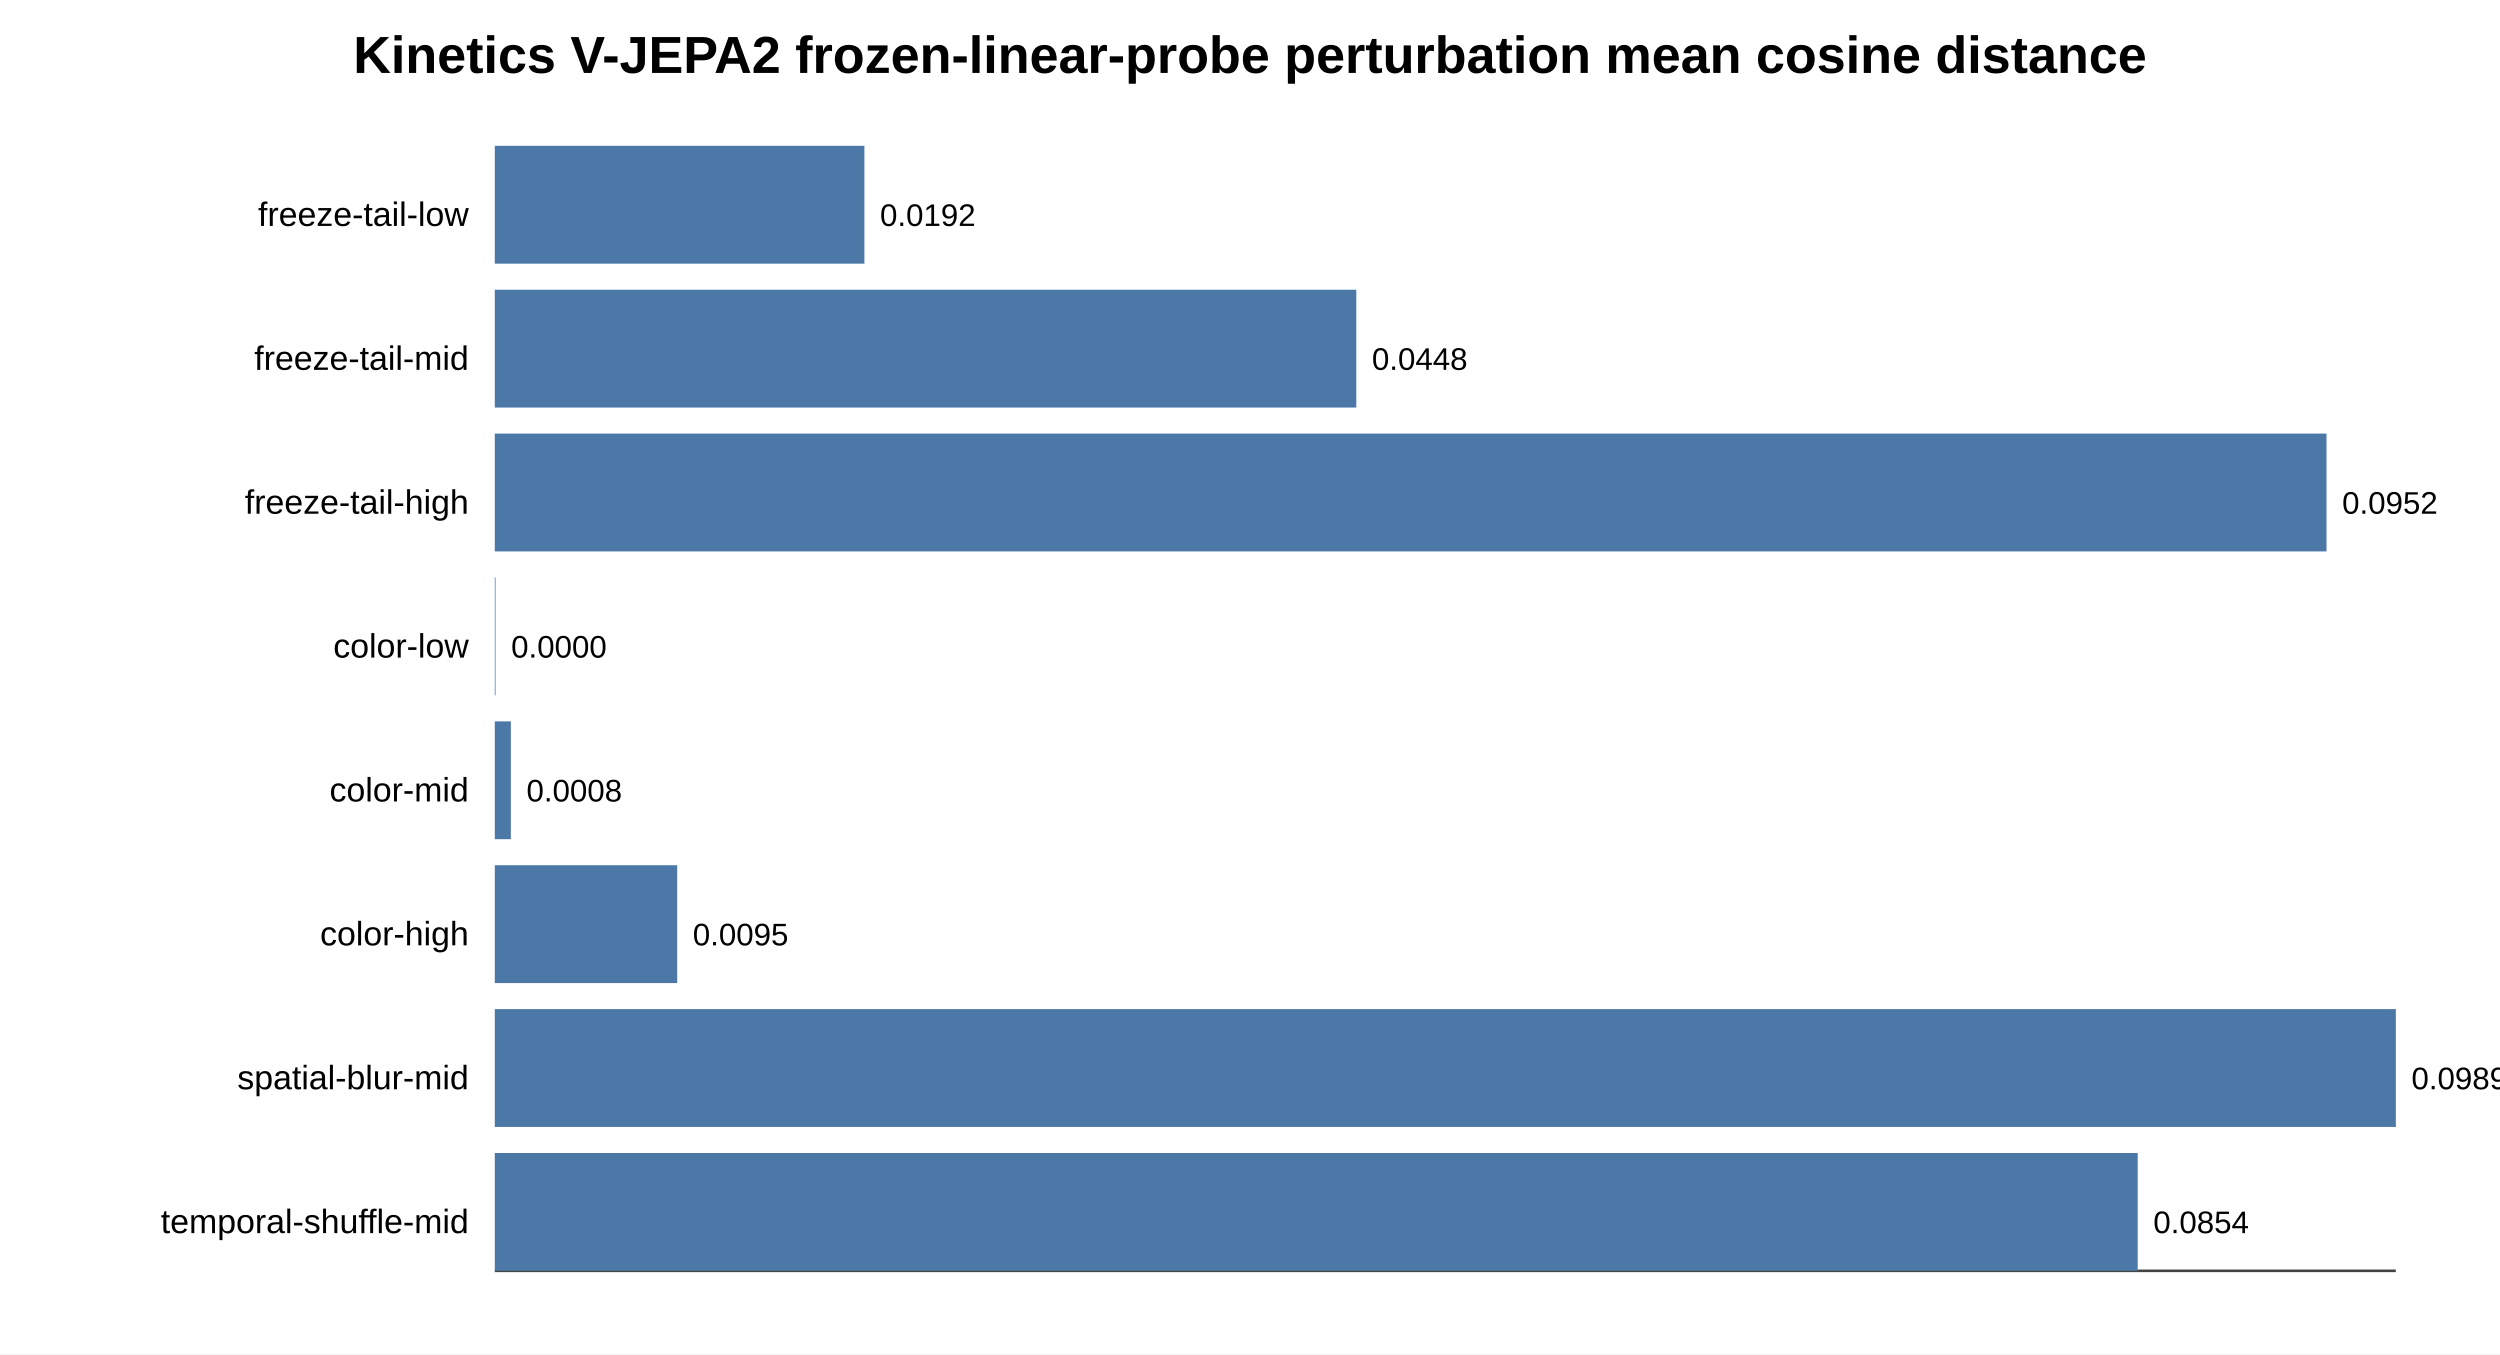
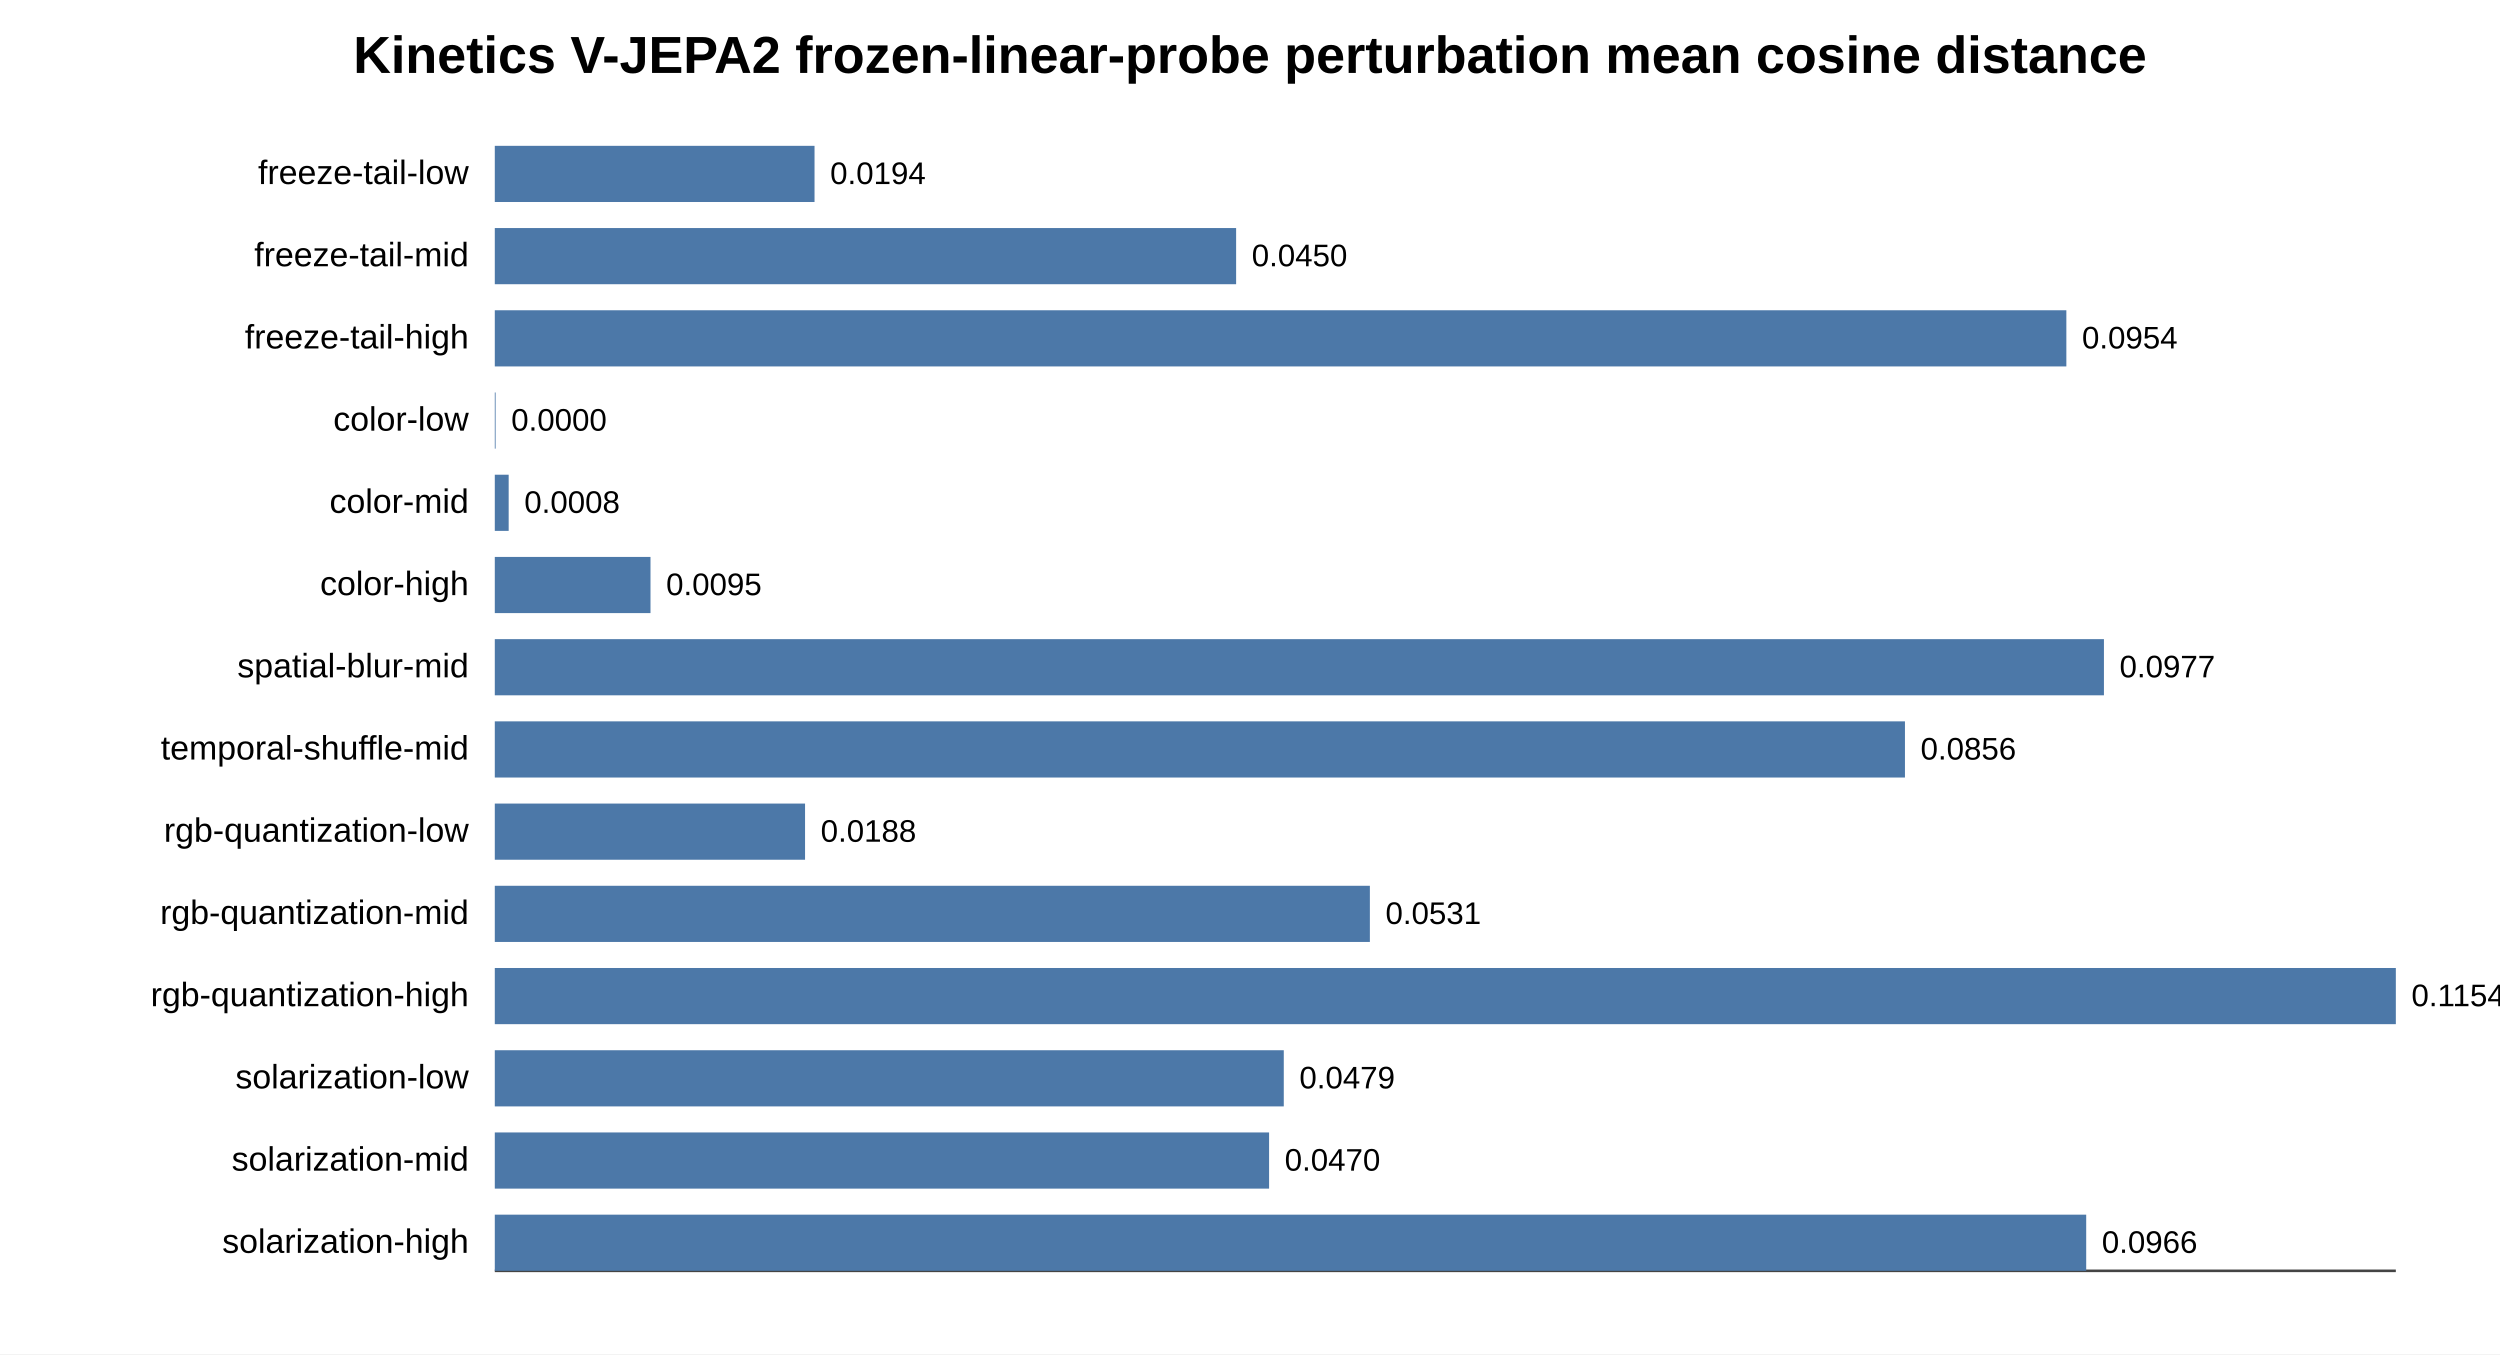
<svg xmlns="http://www.w3.org/2000/svg" width="960" height="520" viewBox="0 0 960 520">
  <rect width="100%" height="100%" fill="white" />
  <text x="480.00" y="28.00" text-anchor="middle" font-family="Arial, sans-serif" font-size="20" font-weight="700">Kinetics V-JEPA2 frozen-linear-probe perturbation mean cosine distance</text>
  <line x1="190" y1="488" x2="920" y2="488" stroke="#444" stroke-width="1" />
-   <text x="180.00" y="86.77" text-anchor="end" font-family="Arial, sans-serif" font-size="13" font-weight="400">freeze-tail-low</text>
-   <rect x="190" y="56.00" width="141.93" height="45.25" fill="#4c78a8" />
-   <text x="337.93" y="86.77" text-anchor="start" font-family="Arial, sans-serif" font-size="12" font-weight="400">0.0192</text>
-   <text x="180.00" y="142.02" text-anchor="end" font-family="Arial, sans-serif" font-size="13" font-weight="400">freeze-tail-mid</text>
-   <rect x="190" y="111.25" width="330.82" height="45.25" fill="#4c78a8" />
-   <text x="526.82" y="142.02" text-anchor="start" font-family="Arial, sans-serif" font-size="12" font-weight="400">0.0448</text>
-   <text x="180.00" y="197.27" text-anchor="end" font-family="Arial, sans-serif" font-size="13" font-weight="400">freeze-tail-high</text>
-   <rect x="190" y="166.50" width="703.38" height="45.25" fill="#4c78a8" />
-   <text x="899.38" y="197.27" text-anchor="start" font-family="Arial, sans-serif" font-size="12" font-weight="400">0.0952</text>
-   <text x="180.00" y="252.52" text-anchor="end" font-family="Arial, sans-serif" font-size="13" font-weight="400">color-low</text>
-   <rect x="190" y="221.75" width="0.28" height="45.25" fill="#4c78a8" />
-   <text x="196.28" y="252.52" text-anchor="start" font-family="Arial, sans-serif" font-size="12" font-weight="400">0.0000</text>
-   <text x="180.00" y="307.77" text-anchor="end" font-family="Arial, sans-serif" font-size="13" font-weight="400">color-mid</text>
-   <rect x="190" y="277.00" width="6.17" height="45.25" fill="#4c78a8" />
-   <text x="202.17" y="307.77" text-anchor="start" font-family="Arial, sans-serif" font-size="12" font-weight="400">0.0008</text>
-   <text x="180.00" y="363.02" text-anchor="end" font-family="Arial, sans-serif" font-size="13" font-weight="400">color-high</text>
-   <rect x="190" y="332.25" width="70.04" height="45.25" fill="#4c78a8" />
-   <text x="266.04" y="363.02" text-anchor="start" font-family="Arial, sans-serif" font-size="12" font-weight="400">0.0095</text>
-   <text x="180.00" y="418.27" text-anchor="end" font-family="Arial, sans-serif" font-size="13" font-weight="400">spatial-blur-mid</text>
-   <rect x="190" y="387.50" width="730.00" height="45.25" fill="#4c78a8" />
-   <text x="926.00" y="418.27" text-anchor="start" font-family="Arial, sans-serif" font-size="12" font-weight="400">0.0989</text>
-   <text x="180.00" y="473.52" text-anchor="end" font-family="Arial, sans-serif" font-size="13" font-weight="400">temporal-shuffle-mid</text>
-   <rect x="190" y="442.75" width="630.88" height="45.25" fill="#4c78a8" />
-   <text x="826.88" y="473.52" text-anchor="start" font-family="Arial, sans-serif" font-size="12" font-weight="400">0.0854</text>
+   <text x="180.00" y="70.67" text-anchor="end" font-family="Arial, sans-serif" font-size="13" font-weight="400">freeze-tail-low</text>
+   <rect x="190" y="56.00" width="122.78" height="21.57" fill="#4c78a8" />
+   <text x="318.78" y="70.67" text-anchor="start" font-family="Arial, sans-serif" font-size="12" font-weight="400">0.0194</text>
+   <text x="180.00" y="102.24" text-anchor="end" font-family="Arial, sans-serif" font-size="13" font-weight="400">freeze-tail-mid</text>
+   <rect x="190" y="87.57" width="284.67" height="21.57" fill="#4c78a8" />
+   <text x="480.67" y="102.24" text-anchor="start" font-family="Arial, sans-serif" font-size="12" font-weight="400">0.0450</text>
+   <text x="180.00" y="133.81" text-anchor="end" font-family="Arial, sans-serif" font-size="13" font-weight="400">freeze-tail-high</text>
+   <rect x="190" y="119.14" width="603.48" height="21.57" fill="#4c78a8" />
+   <text x="799.48" y="133.81" text-anchor="start" font-family="Arial, sans-serif" font-size="12" font-weight="400">0.0954</text>
+   <text x="180.00" y="165.38" text-anchor="end" font-family="Arial, sans-serif" font-size="13" font-weight="400">color-low</text>
+   <rect x="190" y="150.71" width="0.31" height="21.57" fill="#4c78a8" />
+   <text x="196.31" y="165.38" text-anchor="start" font-family="Arial, sans-serif" font-size="12" font-weight="400">0.0000</text>
+   <text x="180.00" y="196.95" text-anchor="end" font-family="Arial, sans-serif" font-size="13" font-weight="400">color-mid</text>
+   <rect x="190" y="182.29" width="5.33" height="21.57" fill="#4c78a8" />
+   <text x="201.33" y="196.95" text-anchor="start" font-family="Arial, sans-serif" font-size="12" font-weight="400">0.0008</text>
+   <text x="180.00" y="228.53" text-anchor="end" font-family="Arial, sans-serif" font-size="13" font-weight="400">color-high</text>
+   <rect x="190" y="213.86" width="59.79" height="21.57" fill="#4c78a8" />
+   <text x="255.79" y="228.53" text-anchor="start" font-family="Arial, sans-serif" font-size="12" font-weight="400">0.0095</text>
+   <text x="180.00" y="260.10" text-anchor="end" font-family="Arial, sans-serif" font-size="13" font-weight="400">spatial-blur-mid</text>
+   <rect x="190" y="245.43" width="617.91" height="21.57" fill="#4c78a8" />
+   <text x="813.91" y="260.10" text-anchor="start" font-family="Arial, sans-serif" font-size="12" font-weight="400">0.0977</text>
+   <text x="180.00" y="291.67" text-anchor="end" font-family="Arial, sans-serif" font-size="13" font-weight="400">temporal-shuffle-mid</text>
+   <rect x="190" y="277.00" width="541.50" height="21.57" fill="#4c78a8" />
+   <text x="737.50" y="291.67" text-anchor="start" font-family="Arial, sans-serif" font-size="12" font-weight="400">0.0856</text>
+   <text x="180.00" y="323.24" text-anchor="end" font-family="Arial, sans-serif" font-size="13" font-weight="400">rgb-quantization-low</text>
+   <rect x="190" y="308.57" width="119.14" height="21.57" fill="#4c78a8" />
+   <text x="315.14" y="323.24" text-anchor="start" font-family="Arial, sans-serif" font-size="12" font-weight="400">0.0188</text>
+   <text x="180.00" y="354.81" text-anchor="end" font-family="Arial, sans-serif" font-size="13" font-weight="400">rgb-quantization-mid</text>
+   <rect x="190" y="340.14" width="336.03" height="21.57" fill="#4c78a8" />
+   <text x="532.03" y="354.81" text-anchor="start" font-family="Arial, sans-serif" font-size="12" font-weight="400">0.0531</text>
+   <text x="180.00" y="386.38" text-anchor="end" font-family="Arial, sans-serif" font-size="13" font-weight="400">rgb-quantization-high</text>
+   <rect x="190" y="371.71" width="730.00" height="21.57" fill="#4c78a8" />
+   <text x="926.00" y="386.38" text-anchor="start" font-family="Arial, sans-serif" font-size="12" font-weight="400">0.1154</text>
+   <text x="180.00" y="417.95" text-anchor="end" font-family="Arial, sans-serif" font-size="13" font-weight="400">solarization-low</text>
+   <rect x="190" y="403.29" width="302.97" height="21.57" fill="#4c78a8" />
+   <text x="498.97" y="417.95" text-anchor="start" font-family="Arial, sans-serif" font-size="12" font-weight="400">0.0479</text>
+   <text x="180.00" y="449.53" text-anchor="end" font-family="Arial, sans-serif" font-size="13" font-weight="400">solarization-mid</text>
+   <rect x="190" y="434.86" width="297.33" height="21.57" fill="#4c78a8" />
+   <text x="493.33" y="449.53" text-anchor="start" font-family="Arial, sans-serif" font-size="12" font-weight="400">0.0470</text>
+   <text x="180.00" y="481.10" text-anchor="end" font-family="Arial, sans-serif" font-size="13" font-weight="400">solarization-high</text>
+   <rect x="190" y="466.43" width="611.10" height="21.57" fill="#4c78a8" />
+   <text x="807.10" y="481.10" text-anchor="start" font-family="Arial, sans-serif" font-size="12" font-weight="400">0.0966</text>
</svg>
